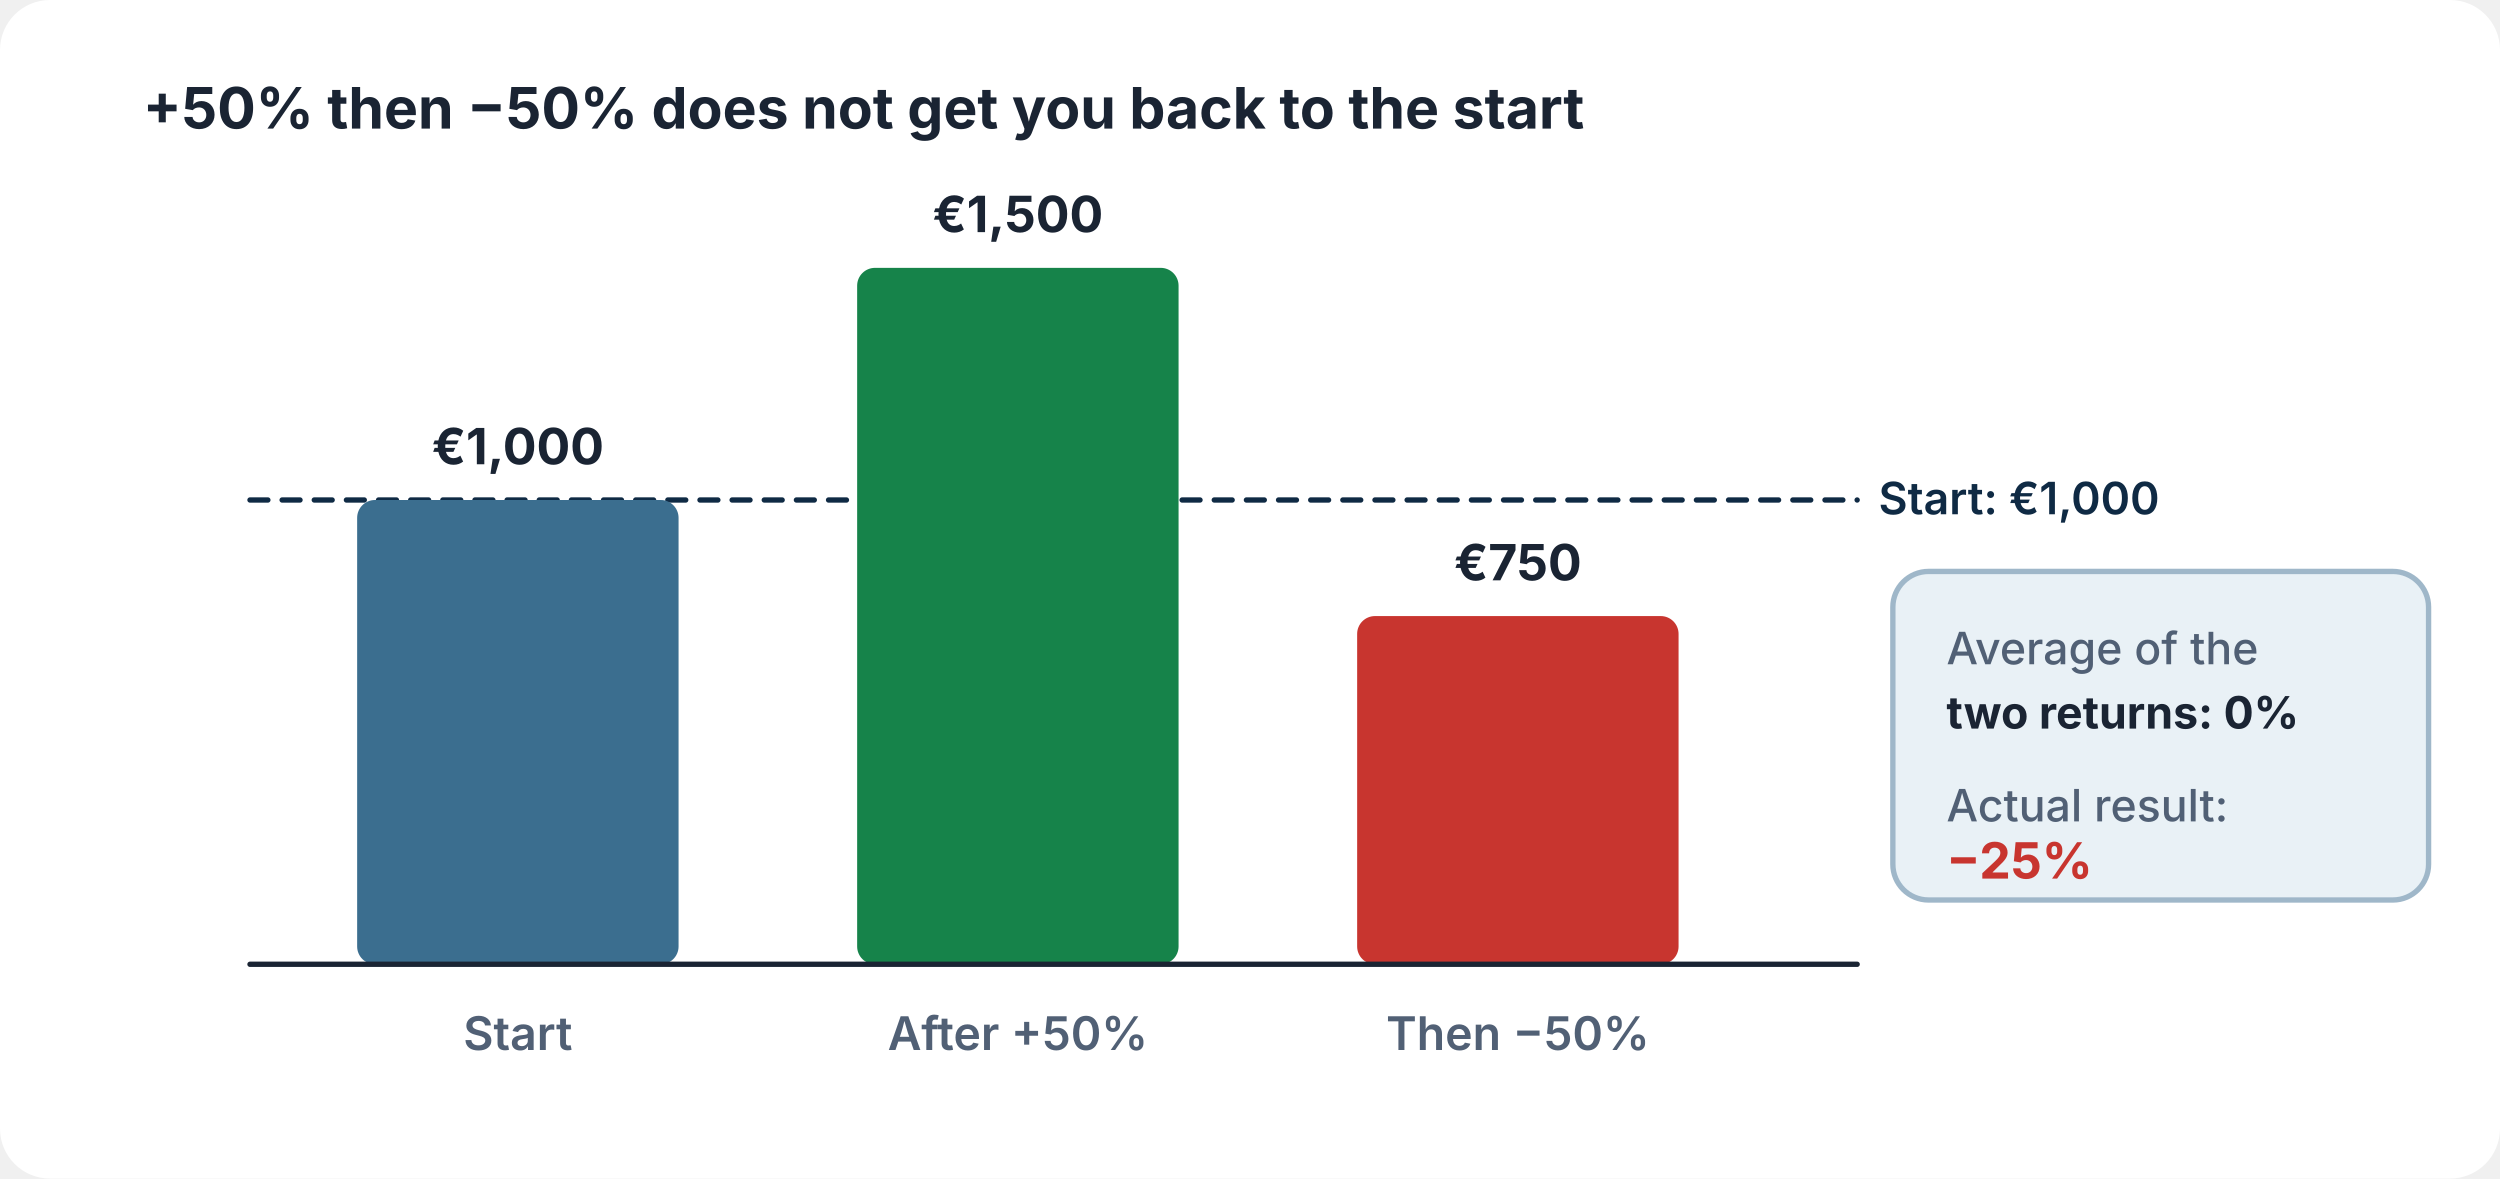
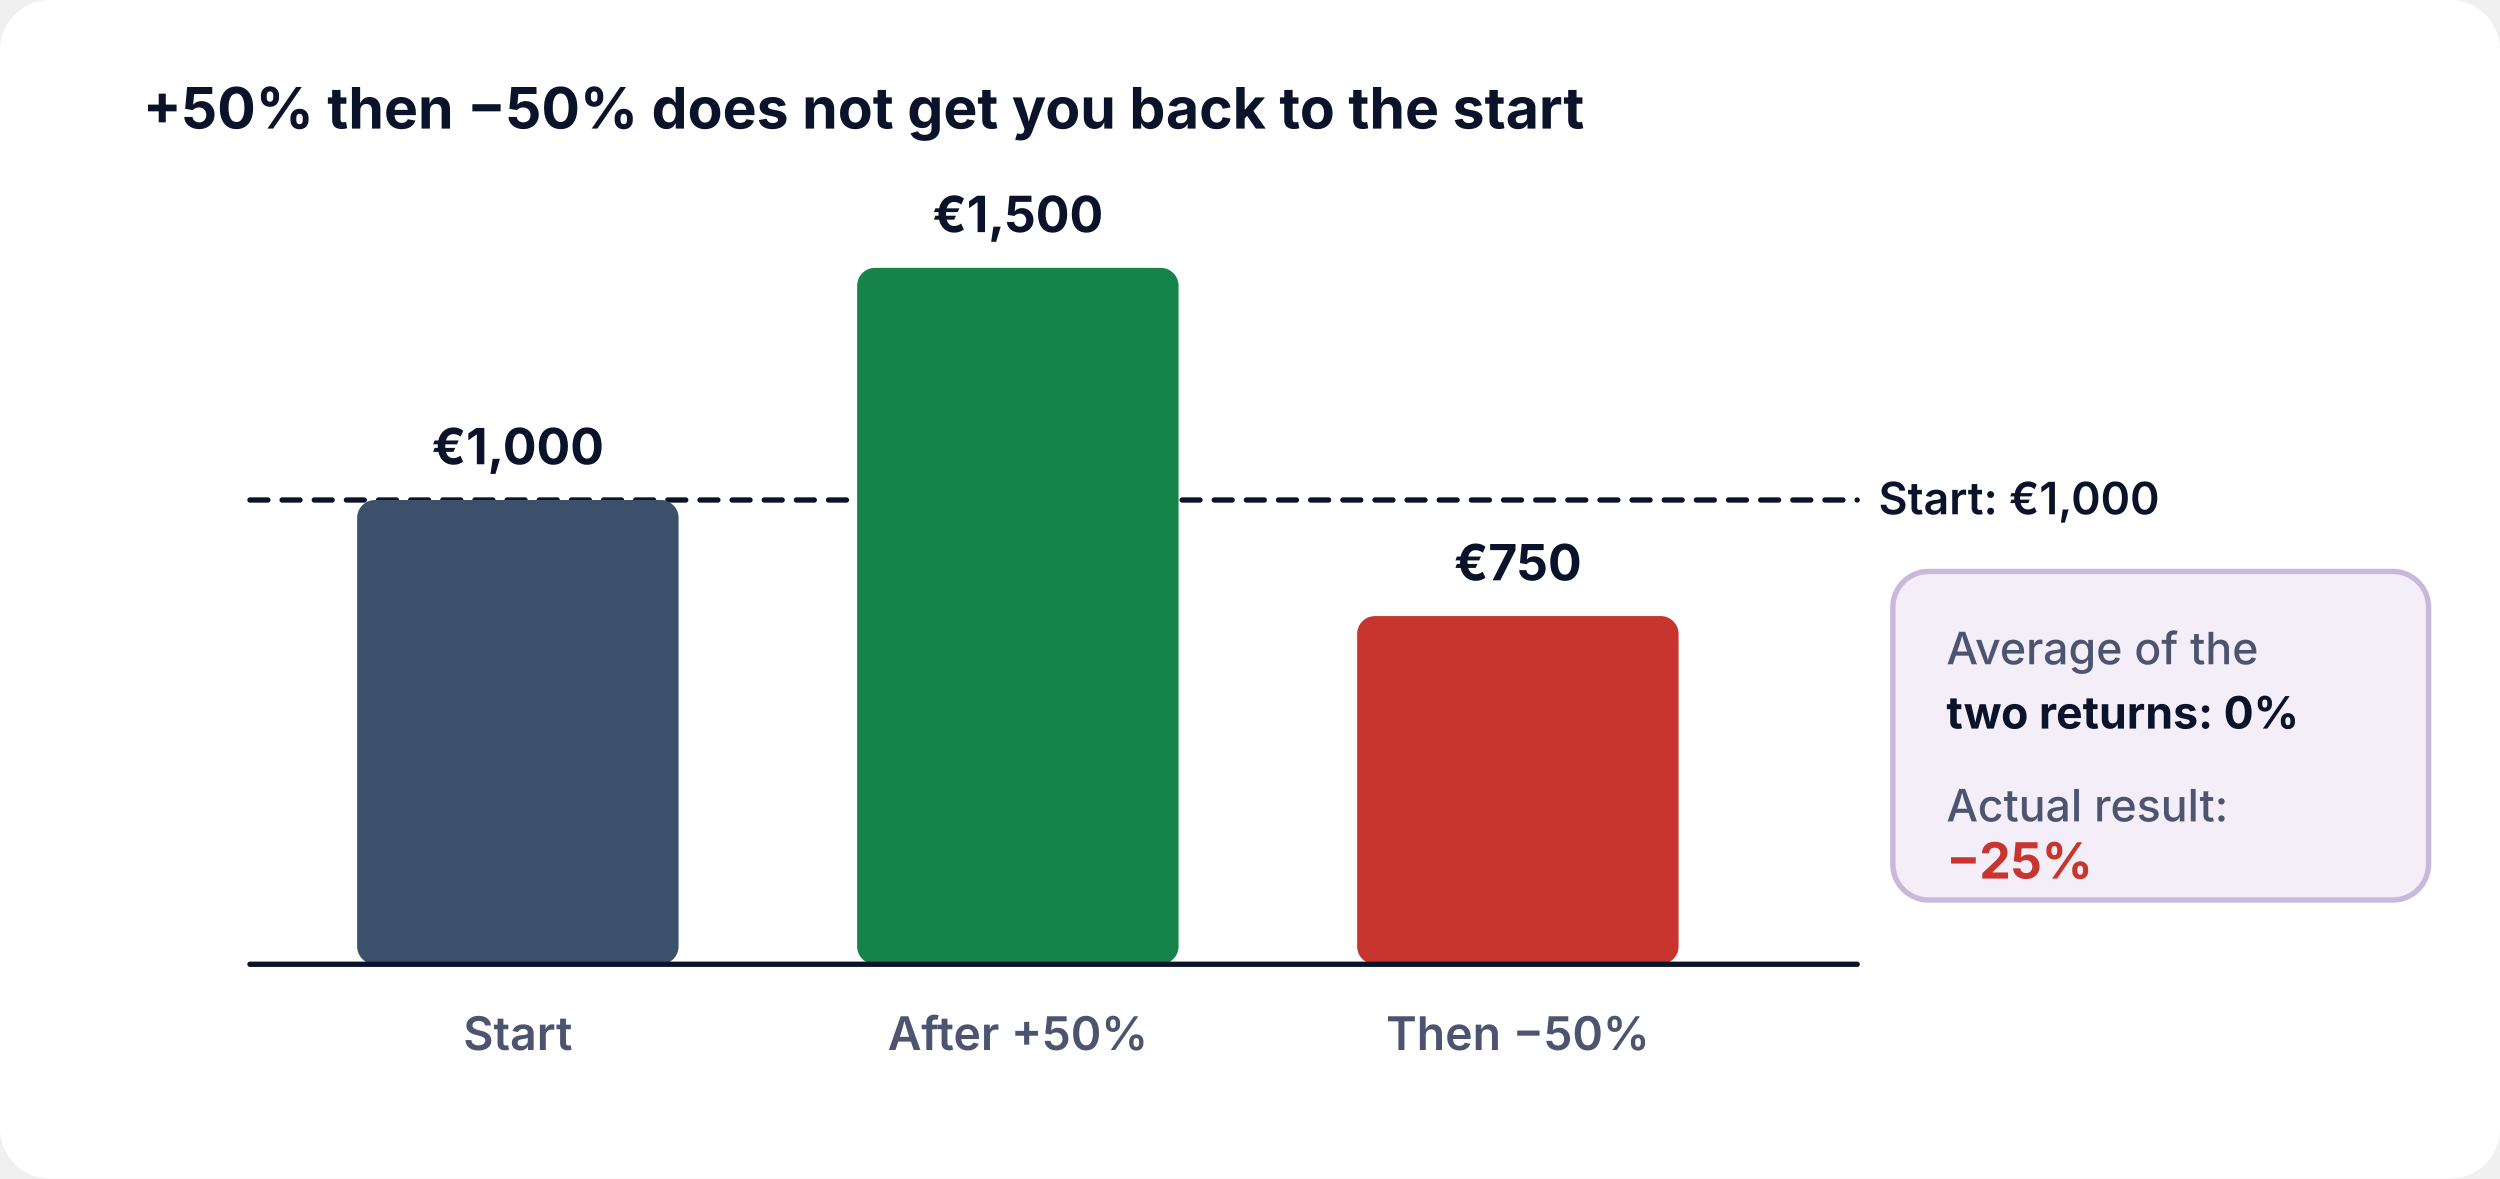
<svg xmlns="http://www.w3.org/2000/svg" viewBox="0 0 700 330" width="700" height="330" role="img" aria-label="Volatility drag: €1,000 rises 50% to €1,500 and then falls 50% to €750; the average of the two returns is 0% but the actual result is −25%" font-family="Inter, system-ui, -apple-system, 'Segoe UI', sans-serif">
  <rect width="700" height="330" rx="14" fill="#ffffff" />
-   <text x="40" y="36" font-size="16" font-weight="700" fill="#1a2433" text-anchor="start">+50% then −50% does not get you back to the start</text>
-   <line x1="70" y1="140" x2="520" y2="140" stroke="#0F2A44" stroke-width="1.5" stroke-dasharray="5 4" stroke-linecap="round" />
-   <text x="526" y="144" font-size="12.5" font-weight="600" fill="#0F2A44" text-anchor="start">Start: €1,000</text>
-   <rect x="100" y="140" width="90" height="130" rx="5" fill="#3B6E8F" />
-   <text x="145" y="130" font-size="14" font-weight="700" fill="#1a2433" text-anchor="middle">€1,000</text>
-   <text x="145" y="294" font-size="13" font-weight="600" fill="#516075" text-anchor="middle">Start</text>
+   <text x="40" y="36" font-size="16" font-weight="700" fill="#0B132B" text-anchor="start">+50% then −50% does not get you back to the start</text>
+   <line x1="70" y1="140" x2="520" y2="140" stroke="#0B132B" stroke-width="1.5" stroke-dasharray="5 4" stroke-linecap="round" />
+   <text x="526" y="144" font-size="12.5" font-weight="600" fill="#0B132B" text-anchor="start">Start: €1,000</text>
+   <rect x="100" y="140" width="90" height="130" rx="5" fill="#3A506B" />
+   <text x="145" y="130" font-size="14" font-weight="700" fill="#0B132B" text-anchor="middle">€1,000</text>
+   <text x="145" y="294" font-size="13" font-weight="600" fill="#4D5470" text-anchor="middle">Start</text>
  <rect x="240" y="75" width="90" height="195" rx="5" fill="#16834a" />
-   <text x="285" y="65" font-size="14" font-weight="700" fill="#1a2433" text-anchor="middle">€1,500</text>
-   <text x="285" y="294" font-size="13" font-weight="600" fill="#516075" text-anchor="middle">After +50%</text>
+   <text x="285" y="65" font-size="14" font-weight="700" fill="#0B132B" text-anchor="middle">€1,500</text>
+   <text x="285" y="294" font-size="13" font-weight="600" fill="#4D5470" text-anchor="middle">After +50%</text>
  <rect x="380" y="172.5" width="90" height="97.5" rx="5" fill="#c8352f" />
-   <text x="425" y="162.5" font-size="14" font-weight="700" fill="#1a2433" text-anchor="middle">€750</text>
-   <text x="425" y="294" font-size="13" font-weight="600" fill="#516075" text-anchor="middle">Then −50%</text>
-   <line x1="70" y1="270" x2="520" y2="270" stroke="#1a2433" stroke-width="1.5" stroke-linecap="round" />
-   <rect x="530" y="160" width="150" height="92" rx="10" fill="#E9F1F6" stroke="#9FB7C9" stroke-width="1.5" />
-   <text x="545" y="186" font-size="12.5" font-weight="500" fill="#516075" text-anchor="start">Average of the</text>
-   <text x="545" y="204" font-size="12.5" font-weight="700" fill="#1a2433" text-anchor="start">two returns: 0%</text>
-   <text x="545" y="230" font-size="12.5" font-weight="500" fill="#516075" text-anchor="start">Actual result:</text>
+   <text x="425" y="162.5" font-size="14" font-weight="700" fill="#0B132B" text-anchor="middle">€750</text>
+   <text x="425" y="294" font-size="13" font-weight="600" fill="#4D5470" text-anchor="middle">Then −50%</text>
+   <line x1="70" y1="270" x2="520" y2="270" stroke="#0B132B" stroke-width="1.5" stroke-linecap="round" />
+   <rect x="530" y="160" width="150" height="92" rx="10" fill="#F3EEF8" stroke="#C8B8DB" stroke-width="1.5" />
+   <text x="545" y="186" font-size="12.5" font-weight="500" fill="#4D5470" text-anchor="start">Average of the</text>
+   <text x="545" y="204" font-size="12.5" font-weight="700" fill="#0B132B" text-anchor="start">two returns: 0%</text>
+   <text x="545" y="230" font-size="12.5" font-weight="500" fill="#4D5470" text-anchor="start">Actual result:</text>
  <text x="545" y="246" font-size="14" font-weight="700" fill="#c8352f" text-anchor="start">−25%</text>
</svg>
